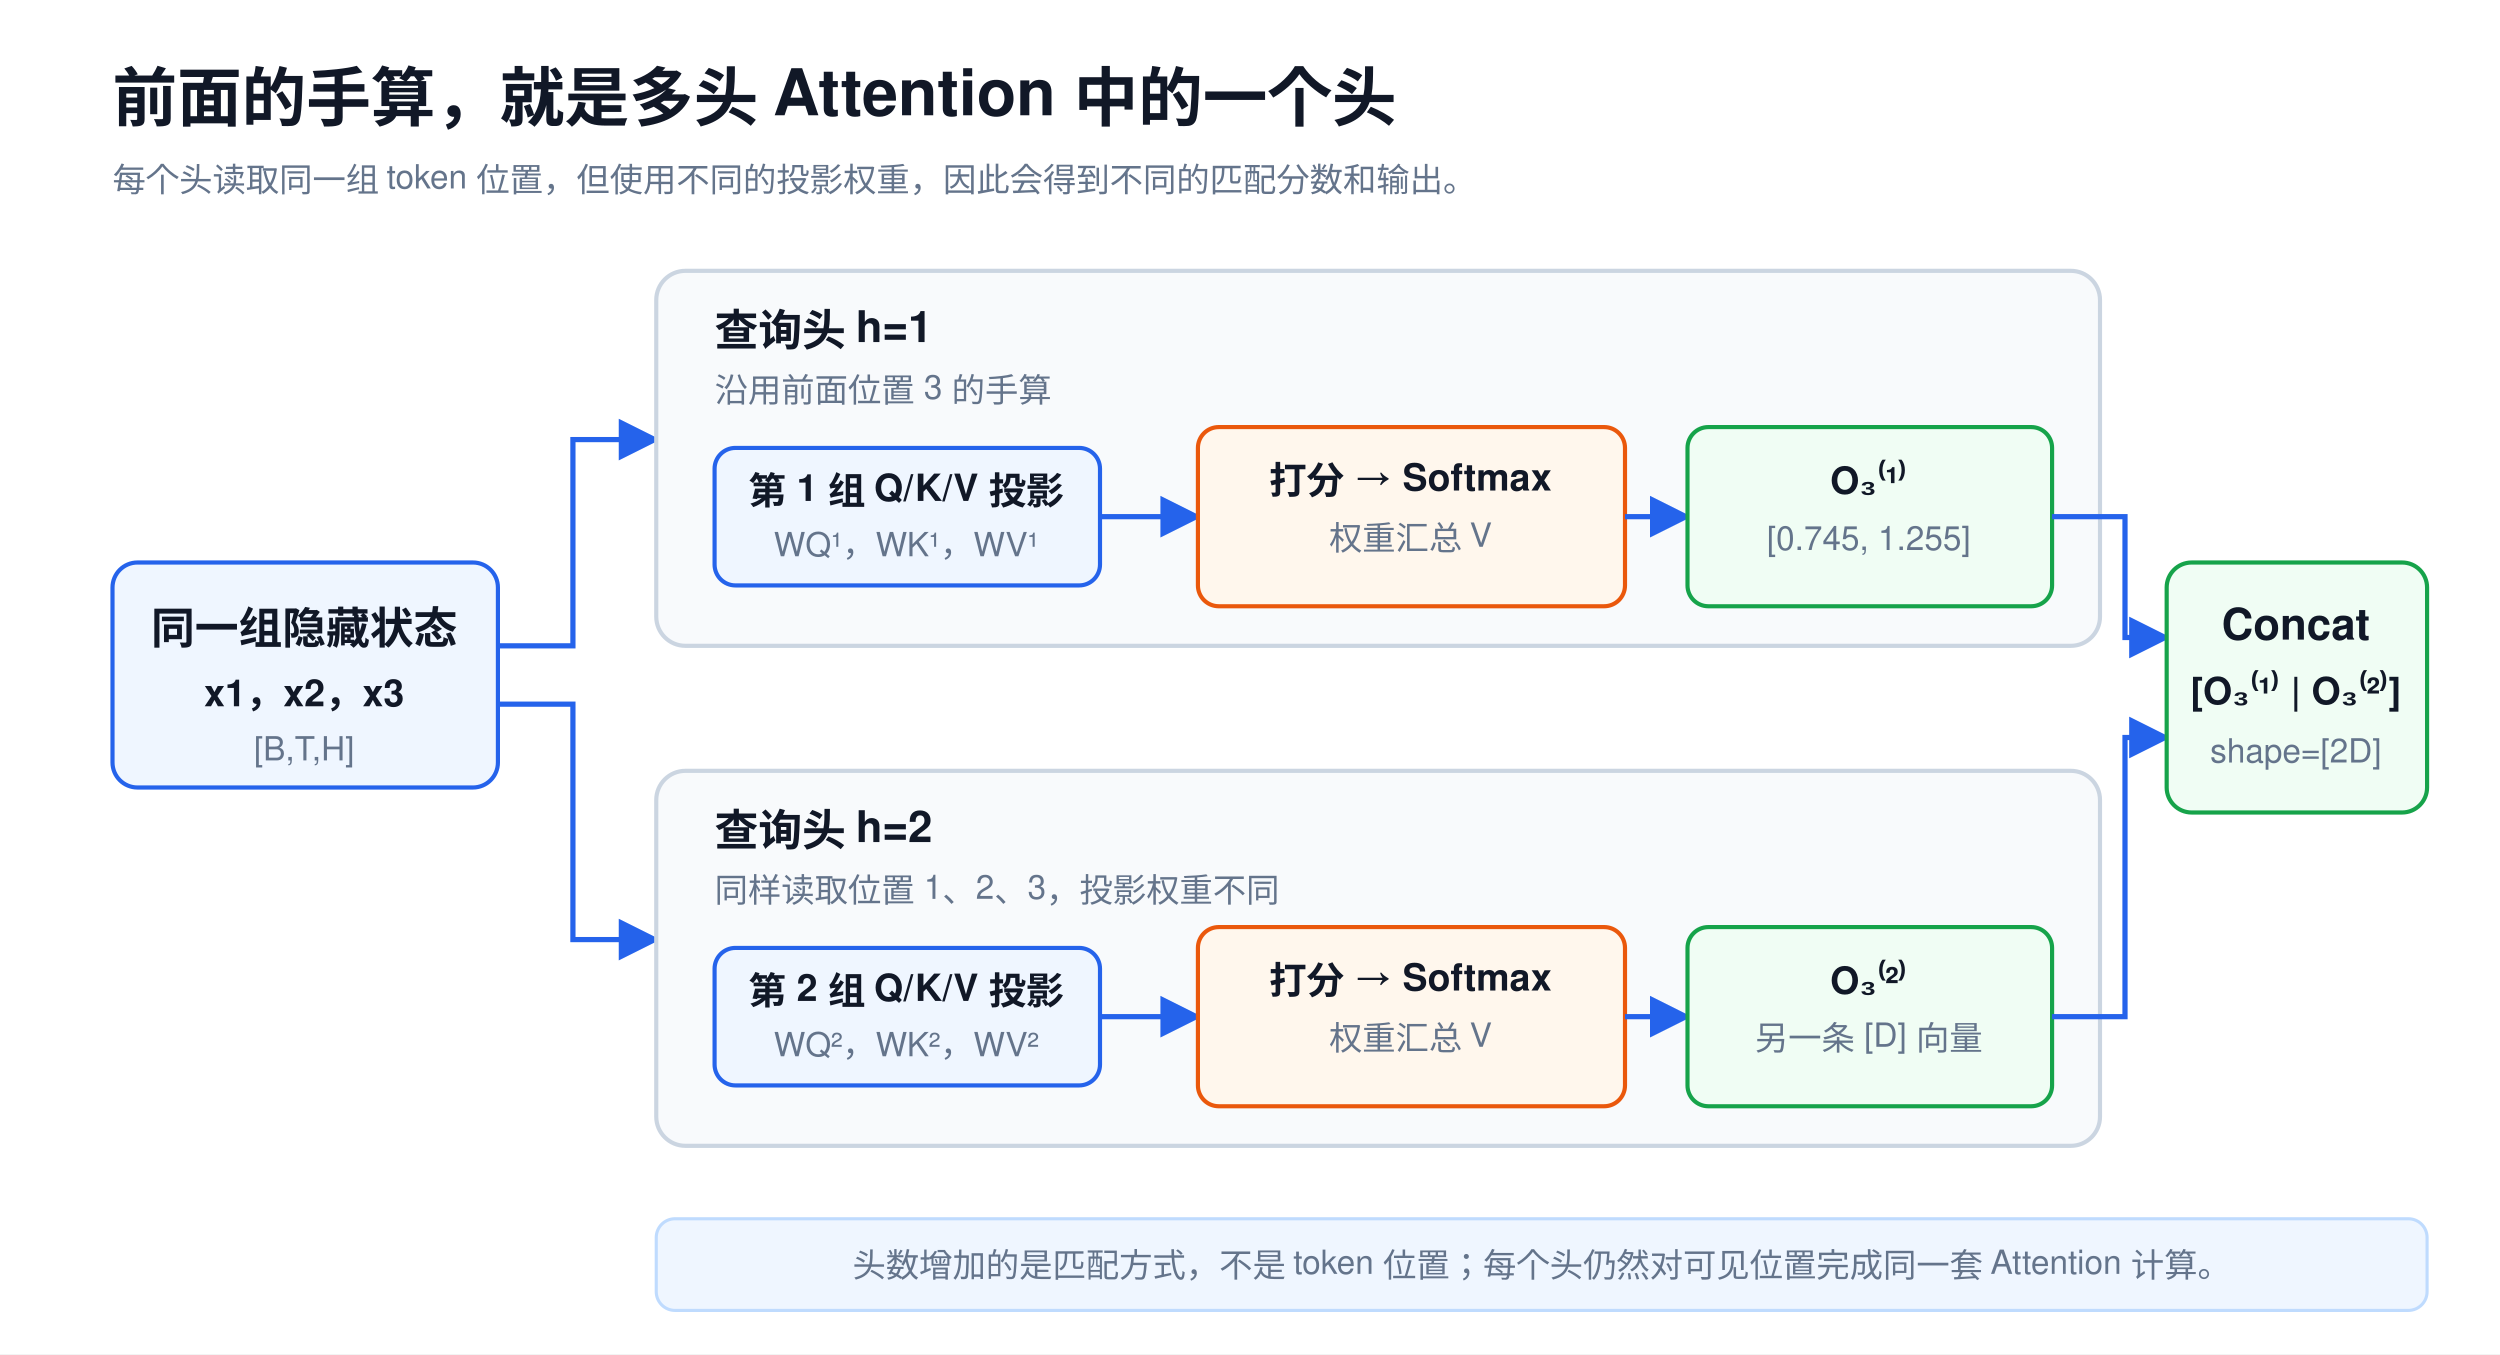
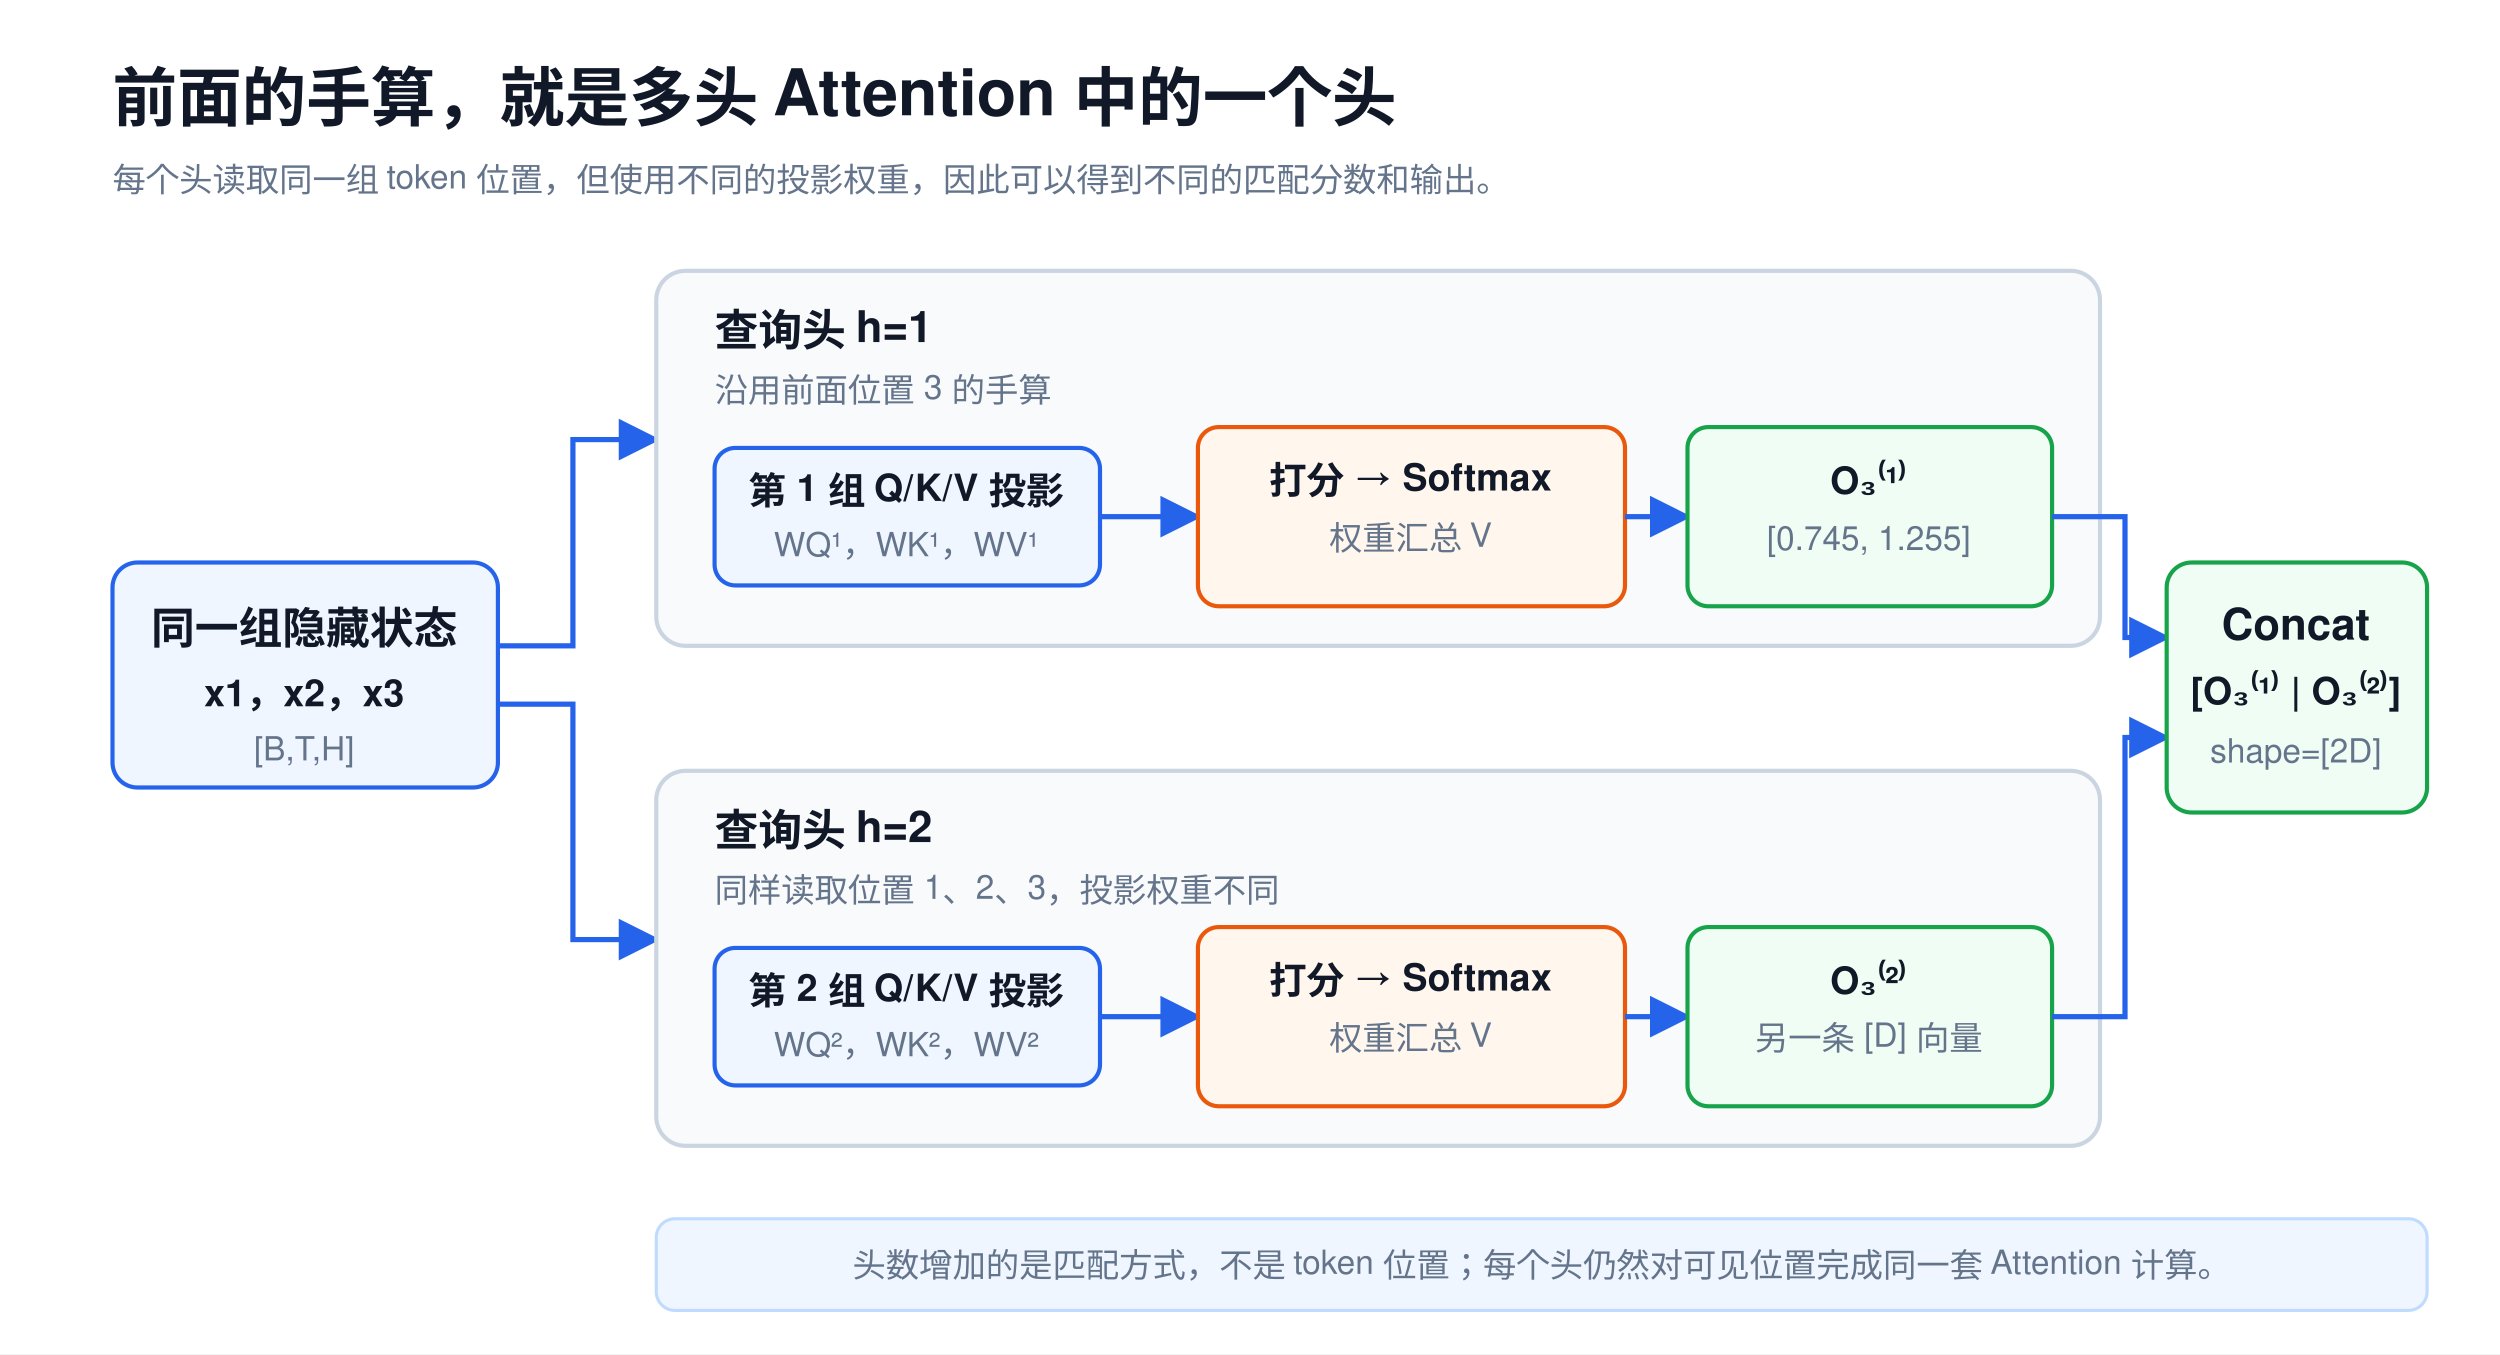
<svg xmlns="http://www.w3.org/2000/svg" width="1200" height="650" viewBox="0 0 1200 650" role="img" aria-labelledby="title desc" data-min-container-gutter="12">
  <defs>
    <marker id="arrow-blue" viewBox="0 0 10 10" refX="9" refY="5" markerWidth="8" markerHeight="8" orient="auto">
      <path d="M0 0L10 5L0 10z" fill="#2563EB" />
    </marker>
    <style>
      text { font-family: "Helvetica Neue", Helvetica, Arial, "PingFang SC", "Microsoft YaHei", sans-serif; fill: #111827; }
      .title { font-size: 31px; font-weight: 700; }
      .head { font-size: 21px; font-weight: 700; }
      .label { font-size: 18px; font-weight: 600; }
      .note { font-size: 16px; fill: #64748B; }
      .input { fill: #EFF6FF; stroke: #2563EB; stroke-width: 2; }
      .frame { fill: #F8FAFC; stroke: #CBD5E1; stroke-width: 2; }
      .process { fill: #FFF7ED; stroke: #EA580C; stroke-width: 2; }
      .output { fill: #F0FDF4; stroke: #16A34A; stroke-width: 2; }
      .line { fill: none; stroke: #2563EB; stroke-width: 2.5; marker-end: url(#arrow-blue); }
    </style>
  </defs>
  <rect width="1200" height="650" fill="#FFFFFF" />
  <text x="54" y="58" class="title">前面的手算，就是多头 Attention 中的一个头</text>
-   <text x="54" y="92" class="note">每个头读取同一组 token 位置，但使用不同的投影权重，因此会得到不同的匹配分数和输出。</text>
+   <text x="54" y="92" class="note">每个头读取同一组 token 位置，但使用不同的投影权重，因此可以得到不同的匹配分数和输出。</text>
  <rect x="54" y="270" width="185" height="108" rx="12" class="input" />
  <text x="146" y="309" text-anchor="middle" class="head">同一组隐藏状态</text>
  <text x="146" y="339" text-anchor="middle" class="label">x1，x2，x3</text>
  <text x="146" y="365" text-anchor="middle" class="note">[B,T,H]</text>
  <path d="M239 310 H275 V211 H315" class="line" />
  <path d="M239 338 H275 V451 H315" class="line" />
  <rect id="head-1-frame" data-graph-role="container" x="315" y="130" width="693" height="180" rx="14" class="frame" />
  <text x="343" y="166" class="head">查询头 h=1</text>
  <text x="343" y="193" class="note">沿用前面位置 3 的手算</text>
  <rect data-graph-role="node" data-node-id="head-1-projection" x="343" y="215" width="185" height="66" rx="10" class="input" />
  <text x="435" y="242" text-anchor="middle" class="label">第 1 组 Q/K/V 投影</text>
  <text x="435" y="267" text-anchor="middle" class="note">WQ¹，WK¹，WV¹</text>
  <path d="M528 248 H575" class="line" />
  <rect data-graph-role="node" data-node-id="head-1-attention" x="575" y="205" width="205" height="86" rx="10" class="process" />
  <text x="677" y="237" text-anchor="middle" class="label">打分 → Softmax</text>
  <text x="677" y="264" text-anchor="middle" class="note">权重汇总 V</text>
  <path d="M780 248 H810" class="line" />
  <rect data-graph-role="node" data-node-id="head-1-output" x="810" y="205" width="175" height="86" rx="10" class="output" />
  <text x="897" y="237" text-anchor="middle" class="label">O₃⁽¹⁾</text>
  <text x="897" y="264" text-anchor="middle" class="note">[0.745, 1.255]</text>
  <rect id="head-2-frame" data-graph-role="container" x="315" y="370" width="693" height="180" rx="14" class="frame" />
  <text x="343" y="406" class="head">查询头 h=2</text>
  <text x="343" y="433" class="note">同样读取位置 1、2、3，投影权重不同</text>
  <rect data-graph-role="node" data-node-id="head-2-projection" x="343" y="455" width="185" height="66" rx="10" class="input" />
  <text x="435" y="482" text-anchor="middle" class="label">第 2 组 Q/K/V 投影</text>
  <text x="435" y="507" text-anchor="middle" class="note">WQ²，WK²，WV²</text>
  <path d="M528 488 H575" class="line" />
  <rect data-graph-role="node" data-node-id="head-2-attention" x="575" y="445" width="205" height="86" rx="10" class="process" />
  <text x="677" y="477" text-anchor="middle" class="label">打分 → Softmax</text>
  <text x="677" y="504" text-anchor="middle" class="note">权重汇总 V</text>
  <path d="M780 488 H810" class="line" />
  <rect data-graph-role="node" data-node-id="head-2-output" x="810" y="445" width="175" height="86" rx="10" class="output" />
  <text x="897" y="477" text-anchor="middle" class="label">O₃⁽²⁾</text>
  <text x="897" y="504" text-anchor="middle" class="note">另一条 [D] 向量</text>
  <path d="M985 248 H1020 V306 H1040" class="line" />
  <path d="M985 488 H1020 V354 H1040" class="line" />
  <rect x="1040" y="270" width="125" height="120" rx="12" class="output" />
  <text x="1102" y="307" text-anchor="middle" class="head">Concat</text>
  <text x="1102" y="338" text-anchor="middle" class="label">[O₃⁽¹⁾ | O₃⁽²⁾]</text>
  <text x="1102" y="366" text-anchor="middle" class="note">shape=[2D]</text>
  <rect x="315" y="585" width="850" height="44" rx="9" fill="#EFF6FF" stroke="#BFDBFE" stroke-width="1.5" />
  <text x="740" y="613" text-anchor="middle" class="note">头数增加的是匹配方式，不是 token 位置；每个头仍然对可见位置完成同一套 Attention 计算。</text>
</svg>
